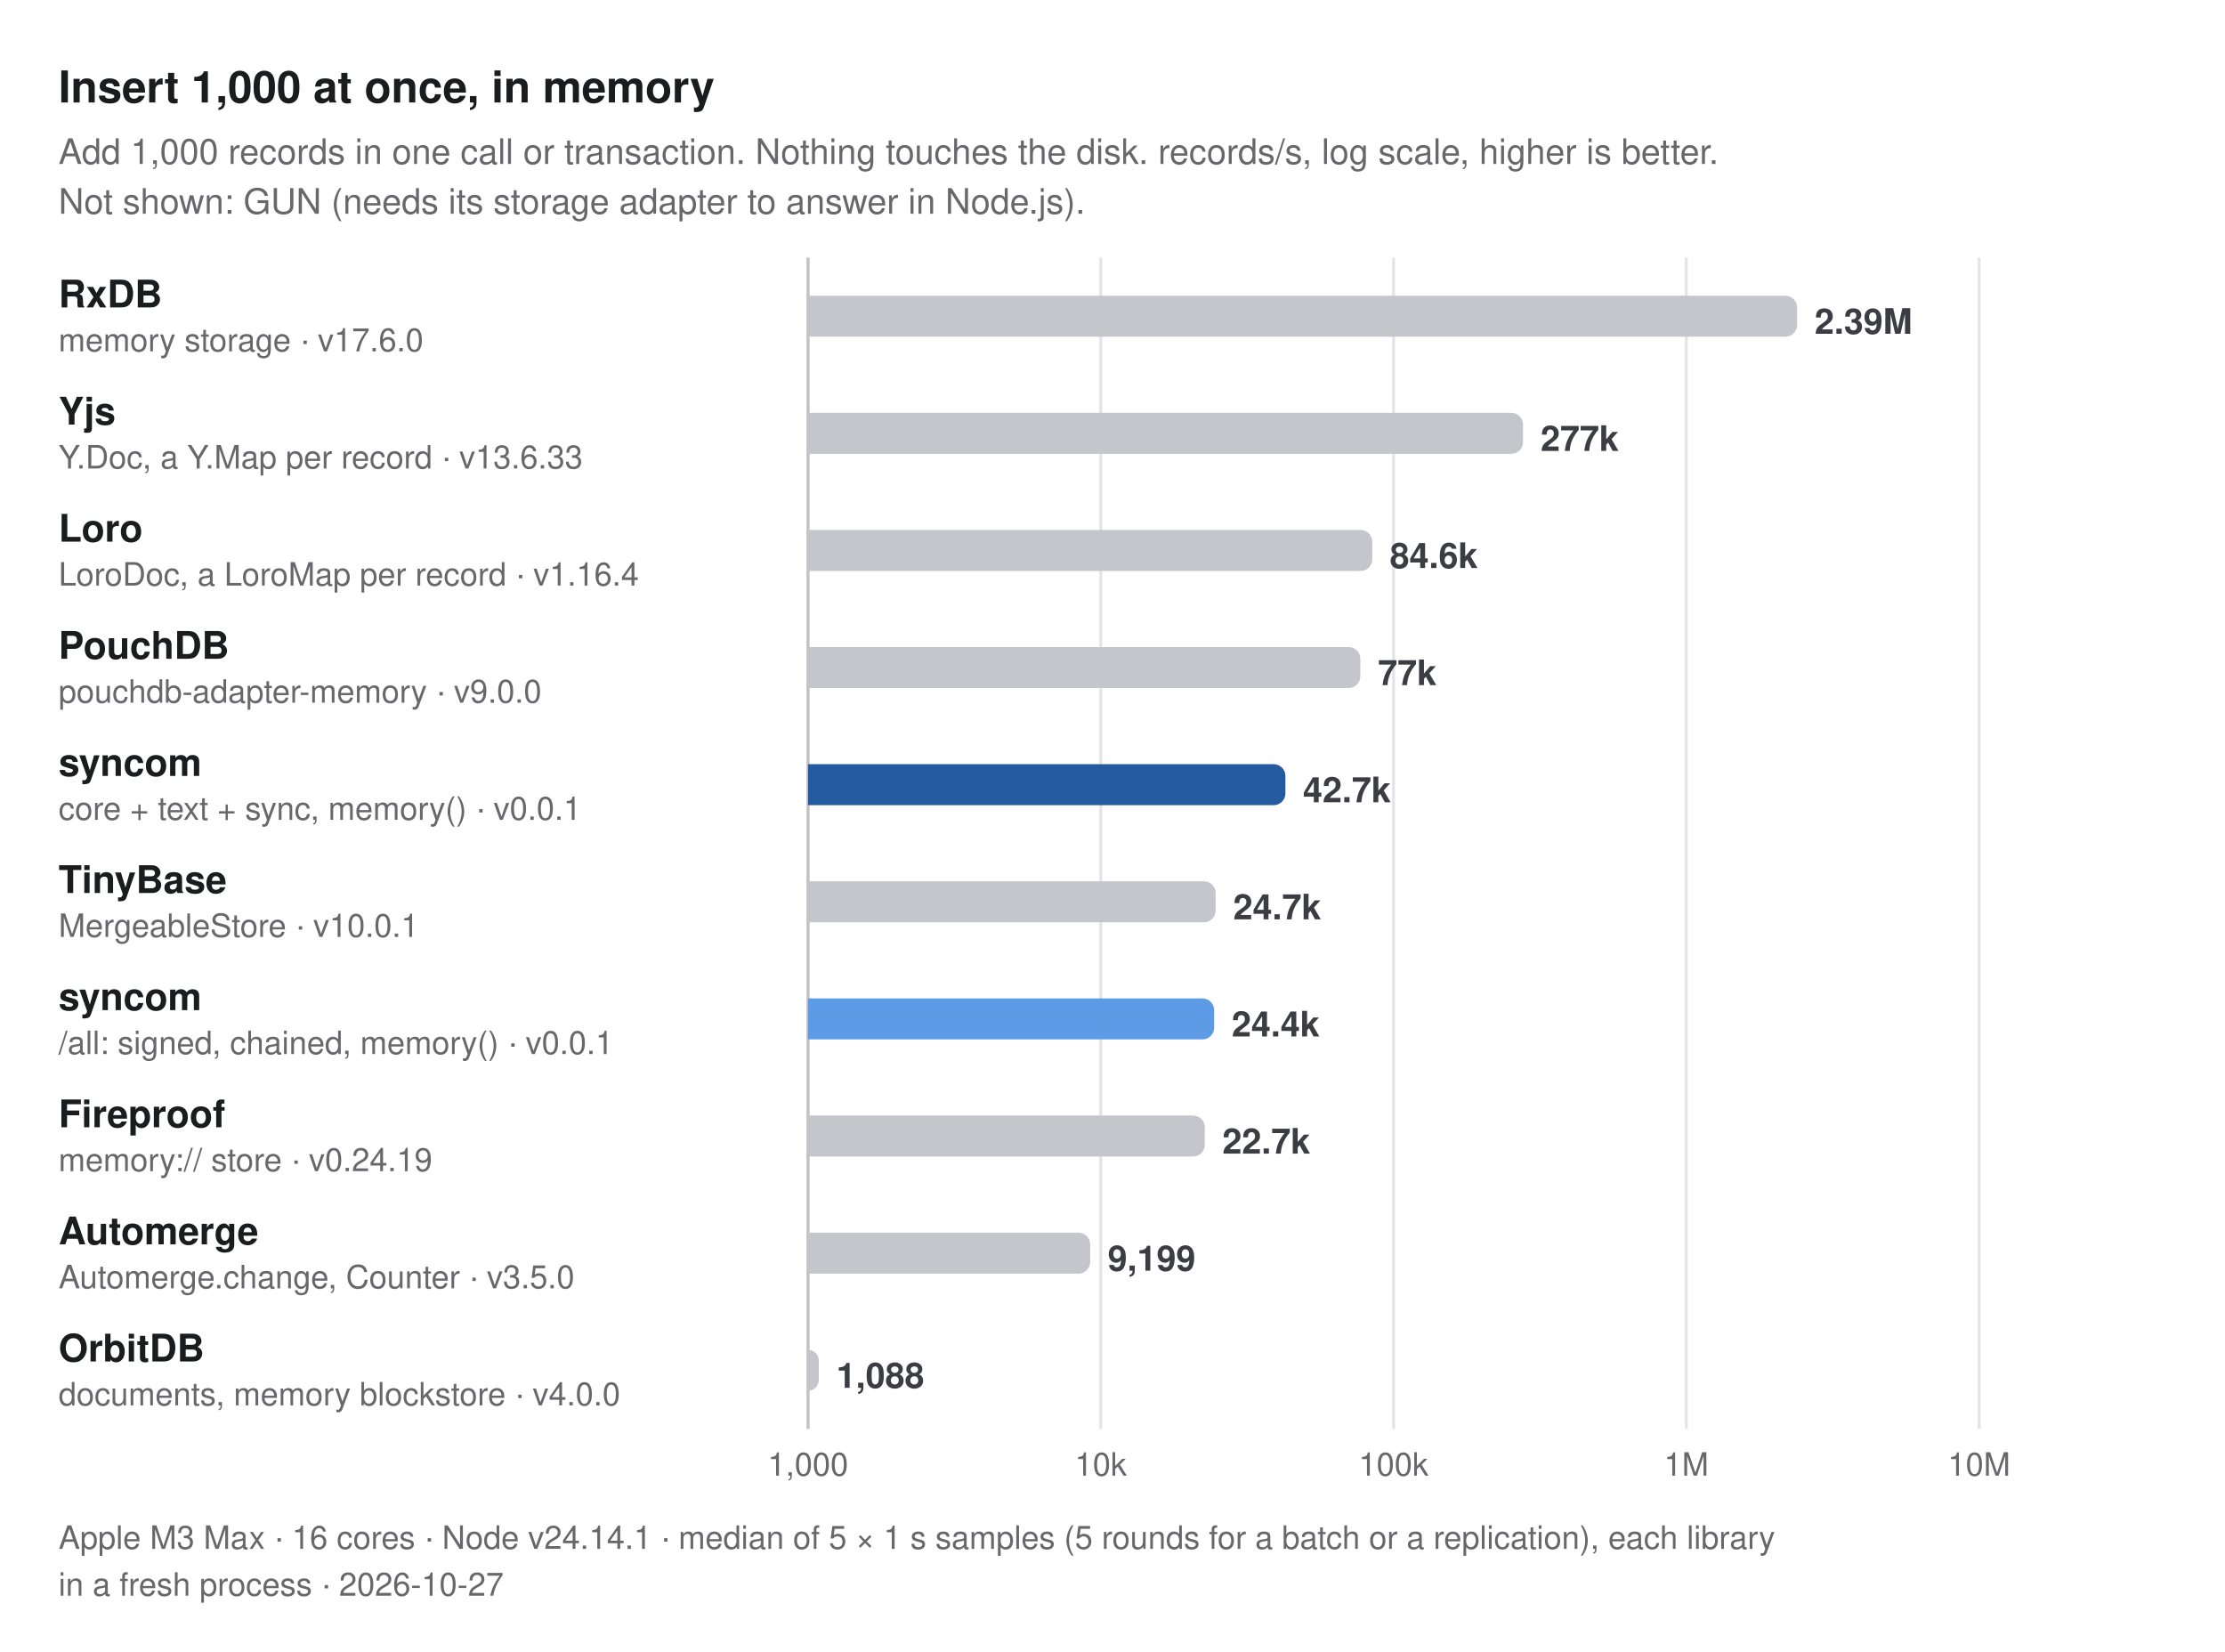
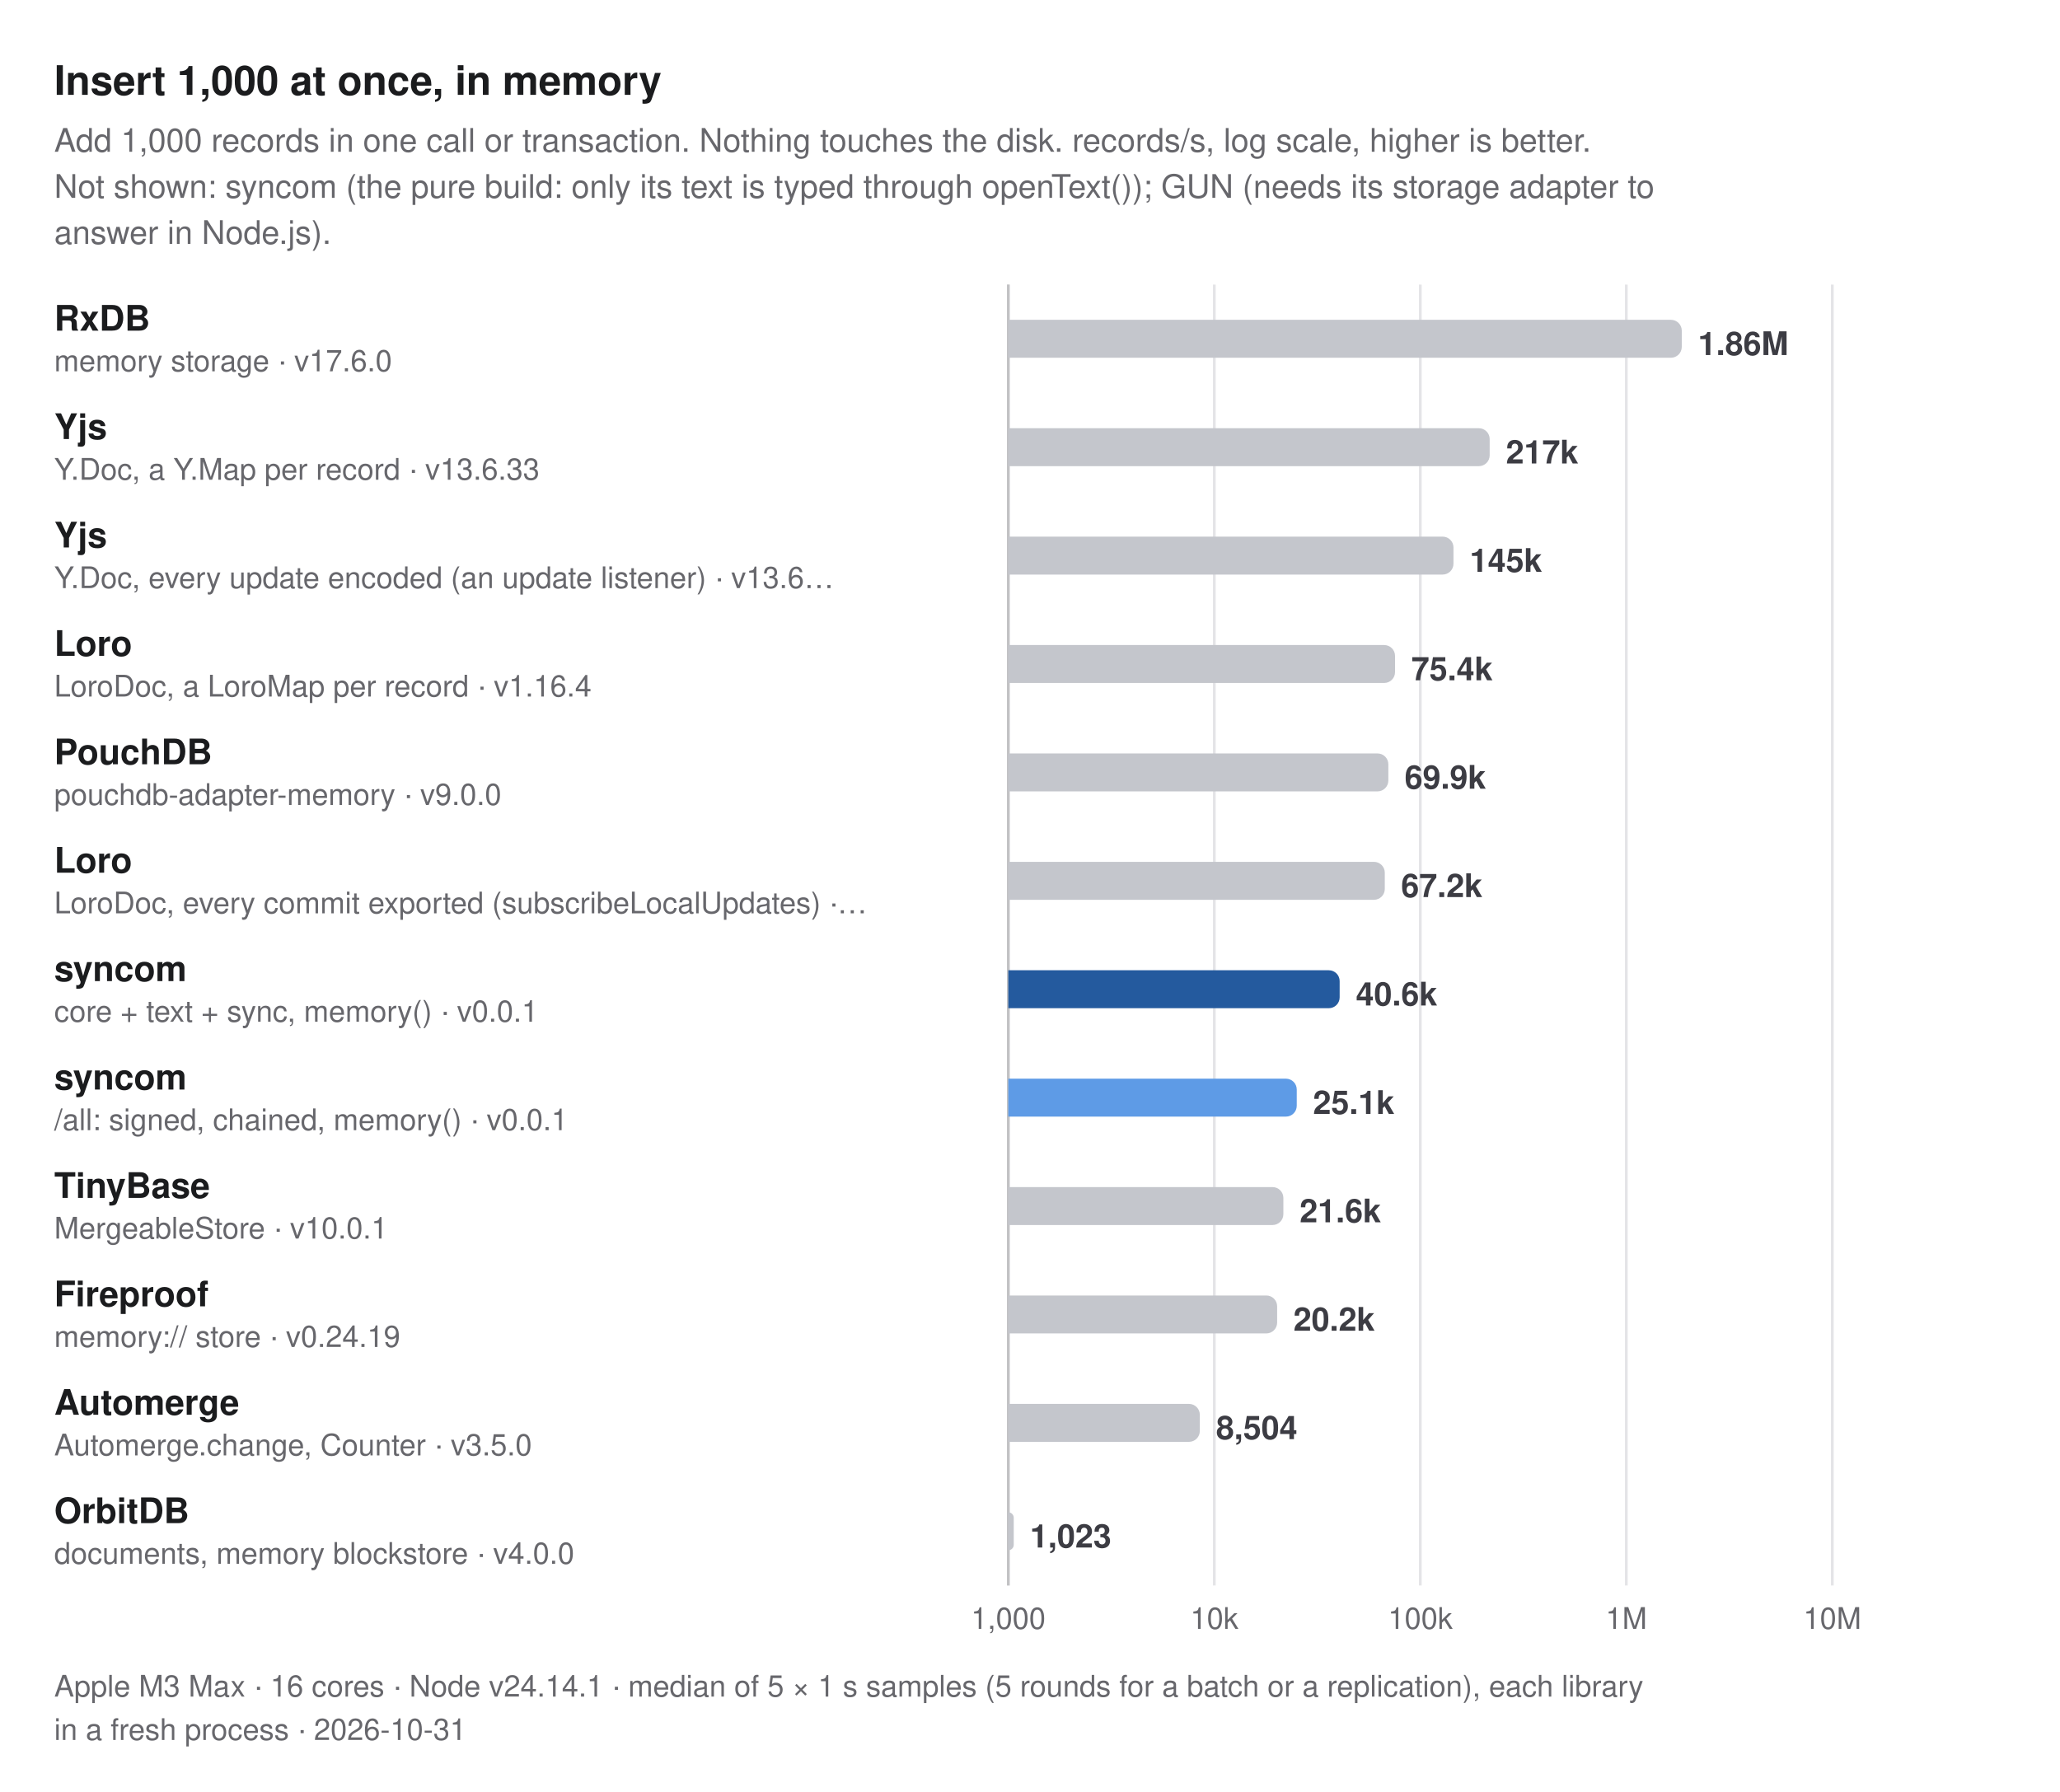
- <svg xmlns="http://www.w3.org/2000/svg" width="760" height="564" viewBox="0 0 760 564" role="img" aria-label="Insert 1,000 at once, in memory. Add 1,000 records in one call or transaction. Nothing touches the disk. records/s, log scale, higher is better. Not shown: GUN (needs its storage adapter to answer in Node.js).">
+ <svg xmlns="http://www.w3.org/2000/svg" width="760" height="661" viewBox="0 0 760 661" role="img" aria-label="Insert 1,000 at once, in memory. Add 1,000 records in one call or transaction. Nothing touches the disk. records/s, log scale, higher is better. Not shown: syncom (the pure build: only its text is typed through openText()); GUN (needs its storage adapter to answer in Node.js).">
  <style>
  text { font-family: -apple-system, BlinkMacSystemFont, "Segoe UI", Helvetica, Arial, sans-serif; }
  .title { font-size: 15px; font-weight: 700; fill: #1b1c1e; }
  .subtitle, .caption { font-size: 12px; fill: #67676c; }
  .caption { font-size: 11px; }
  .group { font-size: 11px; font-weight: 600; letter-spacing: 0.06em; fill: #67676c; }
  .label { font-size: 13px; font-weight: 600; fill: #1b1c1e; }
  .label.primary, .label.secondary { font-weight: 700; }
  .sublabel { font-size: 11px; fill: #67676c; }
  .value { font-size: 12px; font-weight: 600; fill: #3c3c43; font-variant-numeric: tabular-nums; }
  .value.small { font-size: 10px; }
  .legend { font-size: 11px; fill: #3c3c43; }
  .tick { font-size: 11px; fill: #67676c; font-variant-numeric: tabular-nums; }
  .grid { stroke: #e4e4e7; stroke-width: 1; }
  .axis { stroke: #c2c2c4; stroke-width: 1; }
  .ref { stroke: #67676c; stroke-width: 1; stroke-dasharray: 3 3; }
  .bar { fill: #c4c6cc; }
  .bar.primary { fill: #245a9e; }
  .bar.secondary { fill: #5e9be6; }
  @media (prefers-color-scheme: dark) {
    .title, .label { fill: #dfdfd6; }
    .subtitle, .caption, .group, .sublabel, .tick { fill: #98989f; }
    .value, .legend { fill: #c2c2c4; }
    .grid { stroke: #2e2e32; }
    .axis { stroke: #48484c; }
    .ref { stroke: #98989f; }
    .bar { fill: #46474e; }
    .bar.primary { fill: #8dbcf2; }
    .bar.secondary { fill: #3d7bd0; }
  }
</style>
  <text class="title" x="20" y="35">Insert 1,000 at once, in memory</text>
  <text class="subtitle" x="20" y="56">Add 1,000 records in one call or transaction. Nothing touches the disk. records/s, log scale, higher is better.</text>
-   <text class="subtitle" x="20" y="73">Not shown: GUN (needs its storage adapter to answer in Node.js).</text>
-   <line class="grid" x1="276" y1="88" x2="276" y2="488" />
-   <text class="tick" x="276" y="504" text-anchor="middle">1,000</text>
-   <line class="grid" x1="376" y1="88" x2="376" y2="488" />
-   <text class="tick" x="376" y="504" text-anchor="middle">10k</text>
-   <line class="grid" x1="476" y1="88" x2="476" y2="488" />
-   <text class="tick" x="476" y="504" text-anchor="middle">100k</text>
-   <line class="grid" x1="576" y1="88" x2="576" y2="488" />
-   <text class="tick" x="576" y="504" text-anchor="middle">1M</text>
-   <line class="grid" x1="676" y1="88" x2="676" y2="488" />
-   <text class="tick" x="676" y="504" text-anchor="middle">10M</text>
-   <line class="axis" x1="276" y1="88" x2="276" y2="488" />
+   <text class="subtitle" x="20" y="73">Not shown: syncom (the pure build: only its text is typed through openText()); GUN (needs its storage adapter to</text>
+   <text class="subtitle" x="20" y="90">answer in Node.js).</text>
+   <line class="grid" x1="372" y1="105" x2="372" y2="585" />
+   <text class="tick" x="372" y="601" text-anchor="middle">1,000</text>
+   <line class="grid" x1="448" y1="105" x2="448" y2="585" />
+   <text class="tick" x="448" y="601" text-anchor="middle">10k</text>
+   <line class="grid" x1="524" y1="105" x2="524" y2="585" />
+   <text class="tick" x="524" y="601" text-anchor="middle">100k</text>
+   <line class="grid" x1="600" y1="105" x2="600" y2="585" />
+   <text class="tick" x="600" y="601" text-anchor="middle">1M</text>
+   <line class="grid" x1="676" y1="105" x2="676" y2="585" />
+   <text class="tick" x="676" y="601" text-anchor="middle">10M</text>
+   <line class="axis" x1="372" y1="105" x2="372" y2="585" />
  <g>
-     <text class="label" x="20" y="105">RxDB</text>
-     <text class="sublabel" x="20" y="120">memory storage · v17.6.0</text>
-     <path class="bar" d="M276,101H609.83A4,4 0 0 1 613.83,105V111A4,4 0 0 1 609.83,115H276Z" />
-     <text class="value" x="619.83" y="114">2.39M</text>
+     <text class="label" x="20" y="122">RxDB</text>
+     <text class="sublabel" x="20" y="137">memory storage · v17.6.0</text>
+     <path class="bar" d="M372,118H616.458A4,4 0 0 1 620.458,122V128A4,4 0 0 1 616.458,132H372Z" />
+     <text class="value" x="626.458" y="131">1.86M</text>
  </g>
  <g>
-     <text class="label" x="20" y="145">Yjs</text>
-     <text class="sublabel" x="20" y="160">Y.Doc, a Y.Map per record · v13.6.33</text>
-     <path class="bar" d="M276,141H516.225A4,4 0 0 1 520.225,145V151A4,4 0 0 1 516.225,155H276Z" />
-     <text class="value" x="526.225" y="154">277k</text>
+     <text class="label" x="20" y="162">Yjs</text>
+     <text class="sublabel" x="20" y="177">Y.Doc, a Y.Map per record · v13.6.33</text>
+     <path class="bar" d="M372,158H545.592A4,4 0 0 1 549.592,162V168A4,4 0 0 1 545.592,172H372Z" />
+     <text class="value" x="555.592" y="171">217k</text>
  </g>
  <g>
-     <text class="label" x="20" y="185">Loro</text>
-     <text class="sublabel" x="20" y="200">LoroDoc, a LoroMap per record · v1.16.4</text>
-     <path class="bar" d="M276,181H464.732A4,4 0 0 1 468.732,185V191A4,4 0 0 1 464.732,195H276Z" />
-     <text class="value" x="474.732" y="194">84.6k</text>
+     <text class="label" x="20" y="202">Yjs</text>
+     <text class="sublabel" x="20" y="217">Y.Doc, every update encoded (an update listener) · v13.6…</text>
+     <path class="bar" d="M372,198H532.236A4,4 0 0 1 536.236,202V208A4,4 0 0 1 532.236,212H372Z" />
+     <text class="value" x="542.236" y="211">145k</text>
  </g>
  <g>
-     <text class="label" x="20" y="225">PouchDB</text>
-     <text class="sublabel" x="20" y="240">pouchdb-adapter-memory · v9.0.0</text>
-     <path class="bar" d="M276,221H460.651A4,4 0 0 1 464.651,225V231A4,4 0 0 1 460.651,235H276Z" />
-     <text class="value" x="470.651" y="234">77k</text>
+     <text class="label" x="20" y="242">Loro</text>
+     <text class="sublabel" x="20" y="257">LoroDoc, a LoroMap per record · v1.16.4</text>
+     <path class="bar" d="M372,238H510.674A4,4 0 0 1 514.674,242V248A4,4 0 0 1 510.674,252H372Z" />
+     <text class="value" x="520.674" y="251">75.4k</text>
  </g>
  <g>
-     <text class="label primary" x="20" y="265">syncom</text>
-     <text class="sublabel" x="20" y="280">core + text + sync, memory() · v0.0.1</text>
-     <path class="bar primary" d="M276,261H435.059A4,4 0 0 1 439.059,265V271A4,4 0 0 1 435.059,275H276Z" />
-     <text class="value" x="445.059" y="274">42.7k</text>
+     <text class="label" x="20" y="282">PouchDB</text>
+     <text class="sublabel" x="20" y="297">pouchdb-adapter-memory · v9.0.0</text>
+     <path class="bar" d="M372,278H508.203A4,4 0 0 1 512.203,282V288A4,4 0 0 1 508.203,292H372Z" />
+     <text class="value" x="518.203" y="291">69.9k</text>
  </g>
  <g>
-     <text class="label" x="20" y="305">TinyBase</text>
-     <text class="sublabel" x="20" y="320">MergeableStore · v10.0.1</text>
-     <path class="bar" d="M276,301H411.225A4,4 0 0 1 415.225,305V311A4,4 0 0 1 411.225,315H276Z" />
-     <text class="value" x="421.225" y="314">24.7k</text>
+     <text class="label" x="20" y="322">Loro</text>
+     <text class="sublabel" x="20" y="337">LoroDoc, every commit exported (subscribeLocalUpdates) ·…</text>
+     <path class="bar" d="M372,318H506.896A4,4 0 0 1 510.896,322V328A4,4 0 0 1 506.896,332H372Z" />
+     <text class="value" x="516.896" y="331">67.2k</text>
  </g>
  <g>
-     <text class="label secondary" x="20" y="345">syncom</text>
-     <text class="sublabel" x="20" y="360">/all: signed, chained, memory() · v0.0.1</text>
-     <path class="bar secondary" d="M276,341H410.723A4,4 0 0 1 414.723,345V351A4,4 0 0 1 410.723,355H276Z" />
-     <text class="value" x="420.723" y="354">24.4k</text>
+     <text class="label primary" x="20" y="362">syncom</text>
+     <text class="sublabel" x="20" y="377">core + text + sync, memory() · v0.0.1</text>
+     <path class="bar primary" d="M372,358H490.243A4,4 0 0 1 494.243,362V368A4,4 0 0 1 490.243,372H372Z" />
+     <text class="value" x="500.243" y="371">40.6k</text>
  </g>
  <g>
-     <text class="label" x="20" y="385">Fireproof</text>
-     <text class="sublabel" x="20" y="400">memory:// store · v0.24.19</text>
-     <path class="bar" d="M276,381H407.521A4,4 0 0 1 411.521,385V391A4,4 0 0 1 407.521,395H276Z" />
-     <text class="value" x="417.521" y="394">22.7k</text>
+     <text class="label secondary" x="20" y="402">syncom</text>
+     <text class="sublabel" x="20" y="417">/all: signed, chained, memory() · v0.0.1</text>
+     <path class="bar secondary" d="M372,398H474.413A4,4 0 0 1 478.413,402V408A4,4 0 0 1 474.413,412H372Z" />
+     <text class="value" x="484.413" y="411">25.1k</text>
  </g>
  <g>
-     <text class="label" x="20" y="425">Automerge</text>
-     <text class="sublabel" x="20" y="440">Automerge.change, Counter · v3.5.0</text>
-     <path class="bar" d="M276,421H368.372A4,4 0 0 1 372.372,425V431A4,4 0 0 1 368.372,435H276Z" />
-     <text class="value" x="378.372" y="434">9,199</text>
+     <text class="label" x="20" y="442">TinyBase</text>
+     <text class="sublabel" x="20" y="457">MergeableStore · v10.0.1</text>
+     <path class="bar" d="M372,438H469.476A4,4 0 0 1 473.476,442V448A4,4 0 0 1 469.476,452H372Z" />
+     <text class="value" x="479.476" y="451">21.6k</text>
  </g>
  <g>
-     <text class="label" x="20" y="465">OrbitDB</text>
-     <text class="sublabel" x="20" y="480">documents, memory blockstore · v4.0.0</text>
-     <path class="bar" d="M276,461H276A3.676,3.676 0 0 1 279.676,464.676V471.324A3.676,3.676 0 0 1 276,475H276Z" />
-     <text class="value" x="285.676" y="474">1,088</text>
+     <text class="label" x="20" y="482">Fireproof</text>
+     <text class="sublabel" x="20" y="497">memory:// store · v0.24.19</text>
+     <path class="bar" d="M372,478H467.18A4,4 0 0 1 471.18,482V488A4,4 0 0 1 467.18,492H372Z" />
+     <text class="value" x="477.18" y="491">20.2k</text>
  </g>
-   <text class="caption" x="20" y="529">Apple M3 Max · 16 cores · Node v24.14.1 · median of 5 × 1 s samples (5 rounds for a batch or a replication), each library</text>
-   <text class="caption" x="20" y="545">in a fresh process · 2026-10-27</text>
+   <g>
+     <text class="label" x="20" y="522">Automerge</text>
+     <text class="sublabel" x="20" y="537">Automerge.change, Counter · v3.5.0</text>
+     <path class="bar" d="M372,518H438.653A4,4 0 0 1 442.653,522V528A4,4 0 0 1 438.653,532H372Z" />
+     <text class="value" x="448.653" y="531">8,504</text>
+   </g>
+   <g>
+     <text class="label" x="20" y="562">OrbitDB</text>
+     <text class="sublabel" x="20" y="577">documents, memory blockstore · v4.0.0</text>
+     <path class="bar" d="M372,558H372A2,2 0 0 1 374,560V570A2,2 0 0 1 372,572H372Z" />
+     <text class="value" x="380" y="571">1,023</text>
+   </g>
+   <text class="caption" x="20" y="626">Apple M3 Max · 16 cores · Node v24.14.1 · median of 5 × 1 s samples (5 rounds for a batch or a replication), each library</text>
+   <text class="caption" x="20" y="642">in a fresh process · 2026-10-31</text>
</svg>
